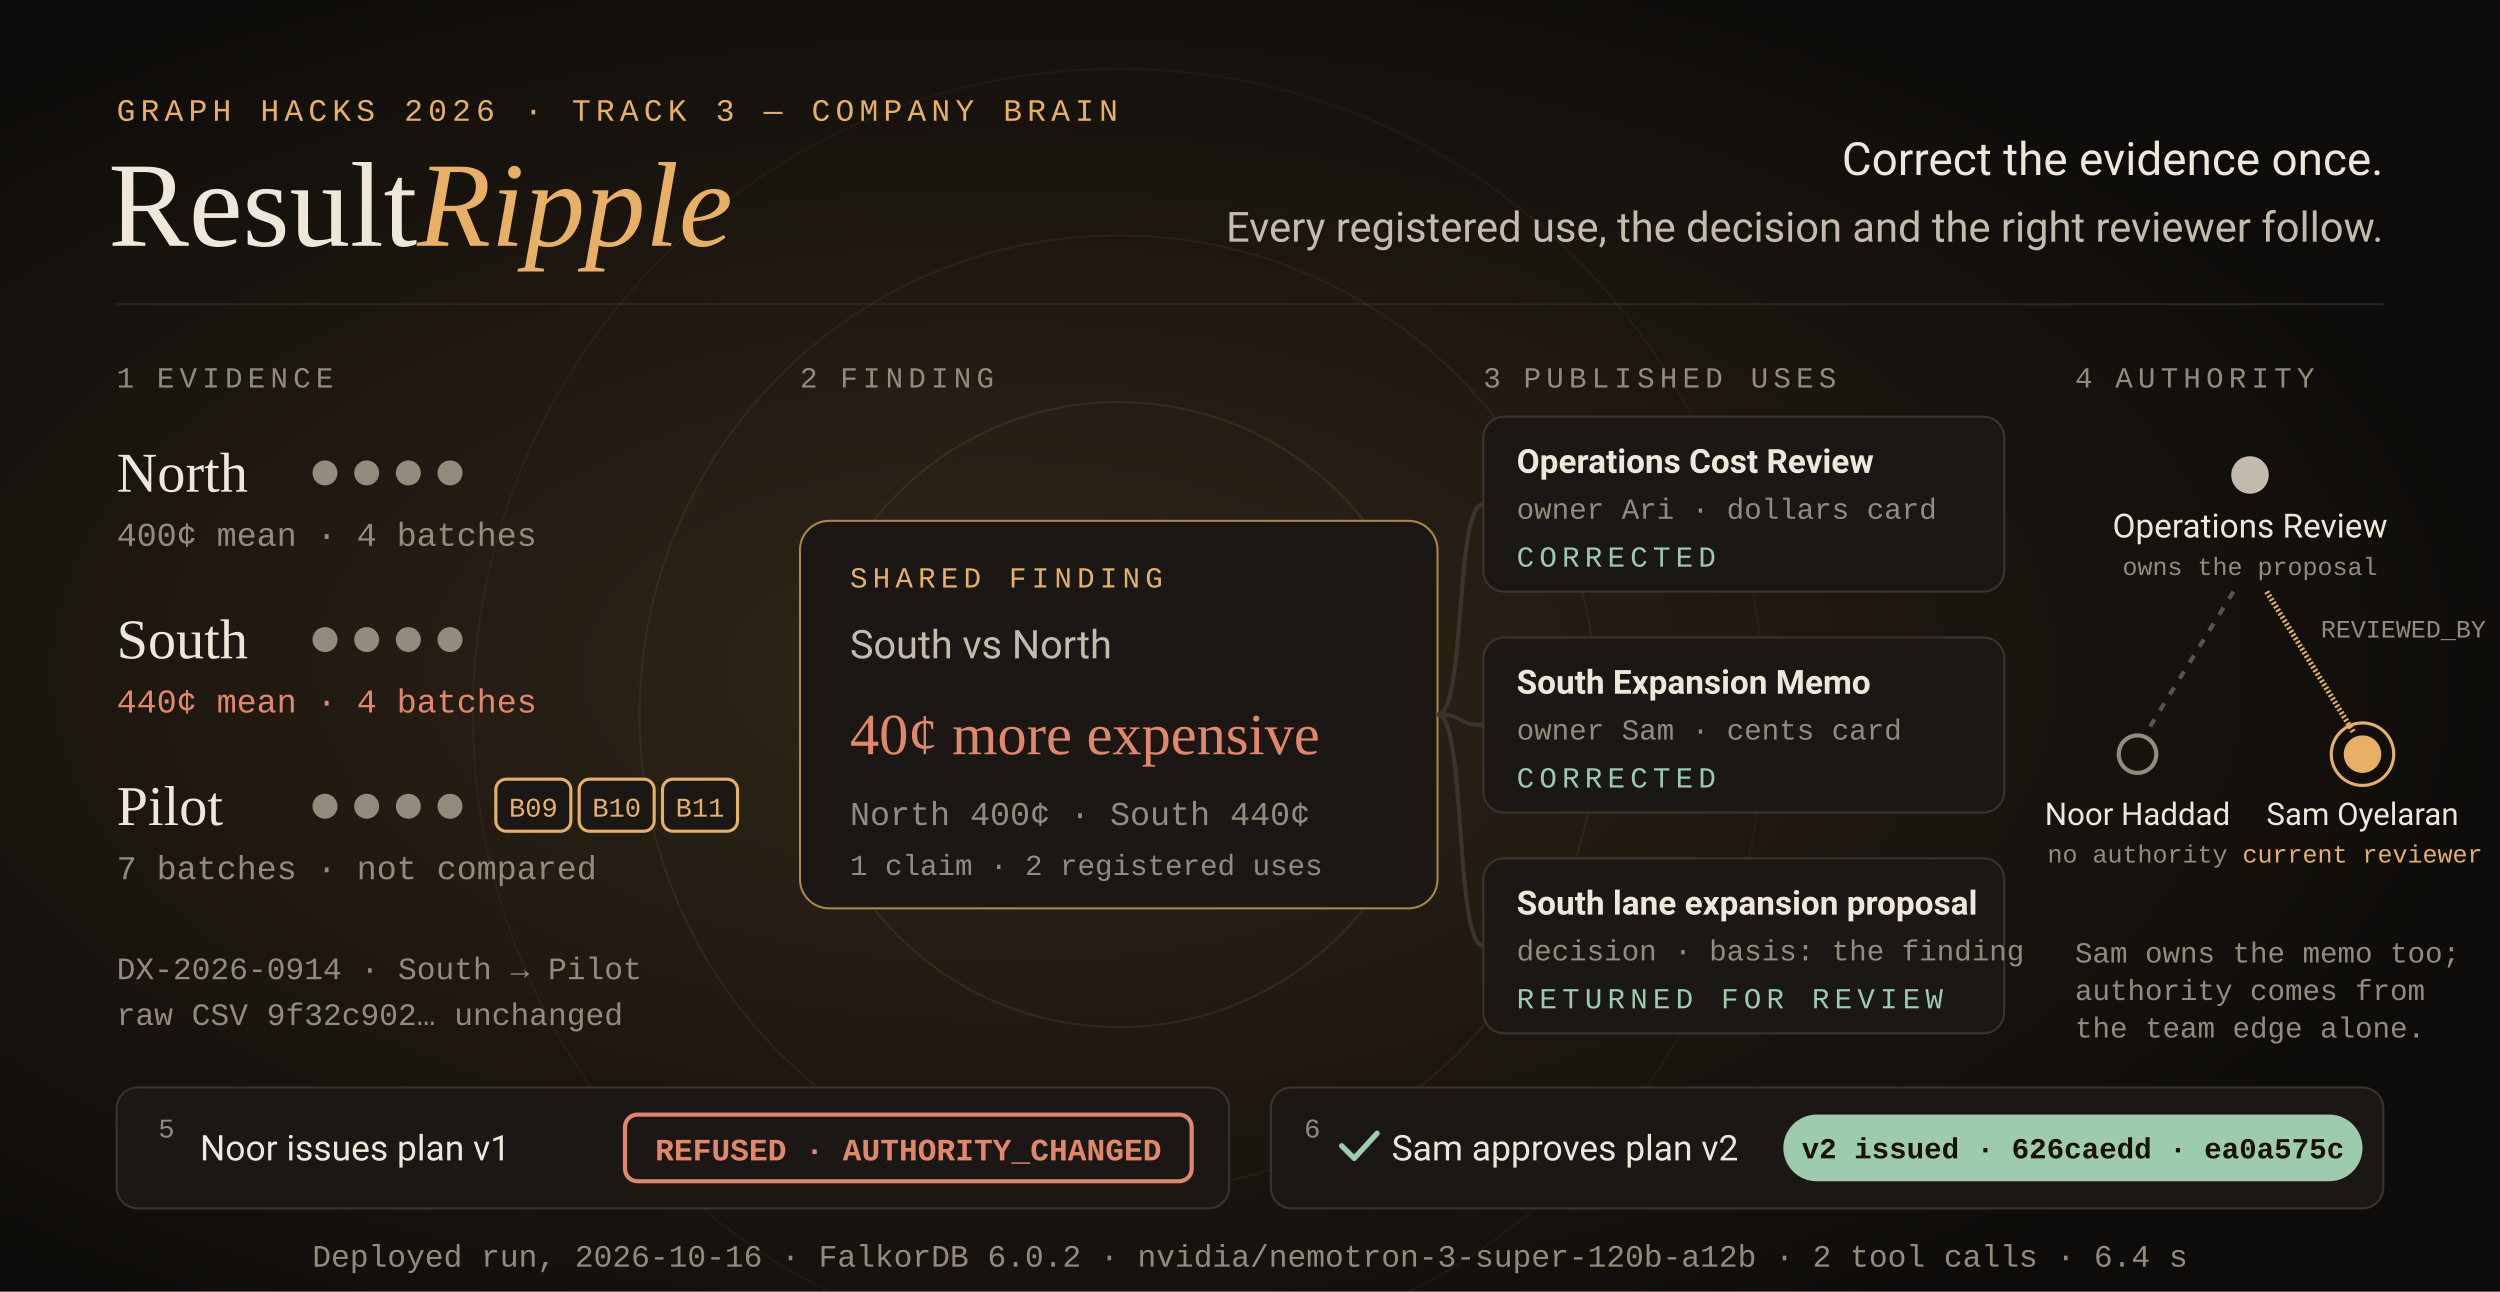
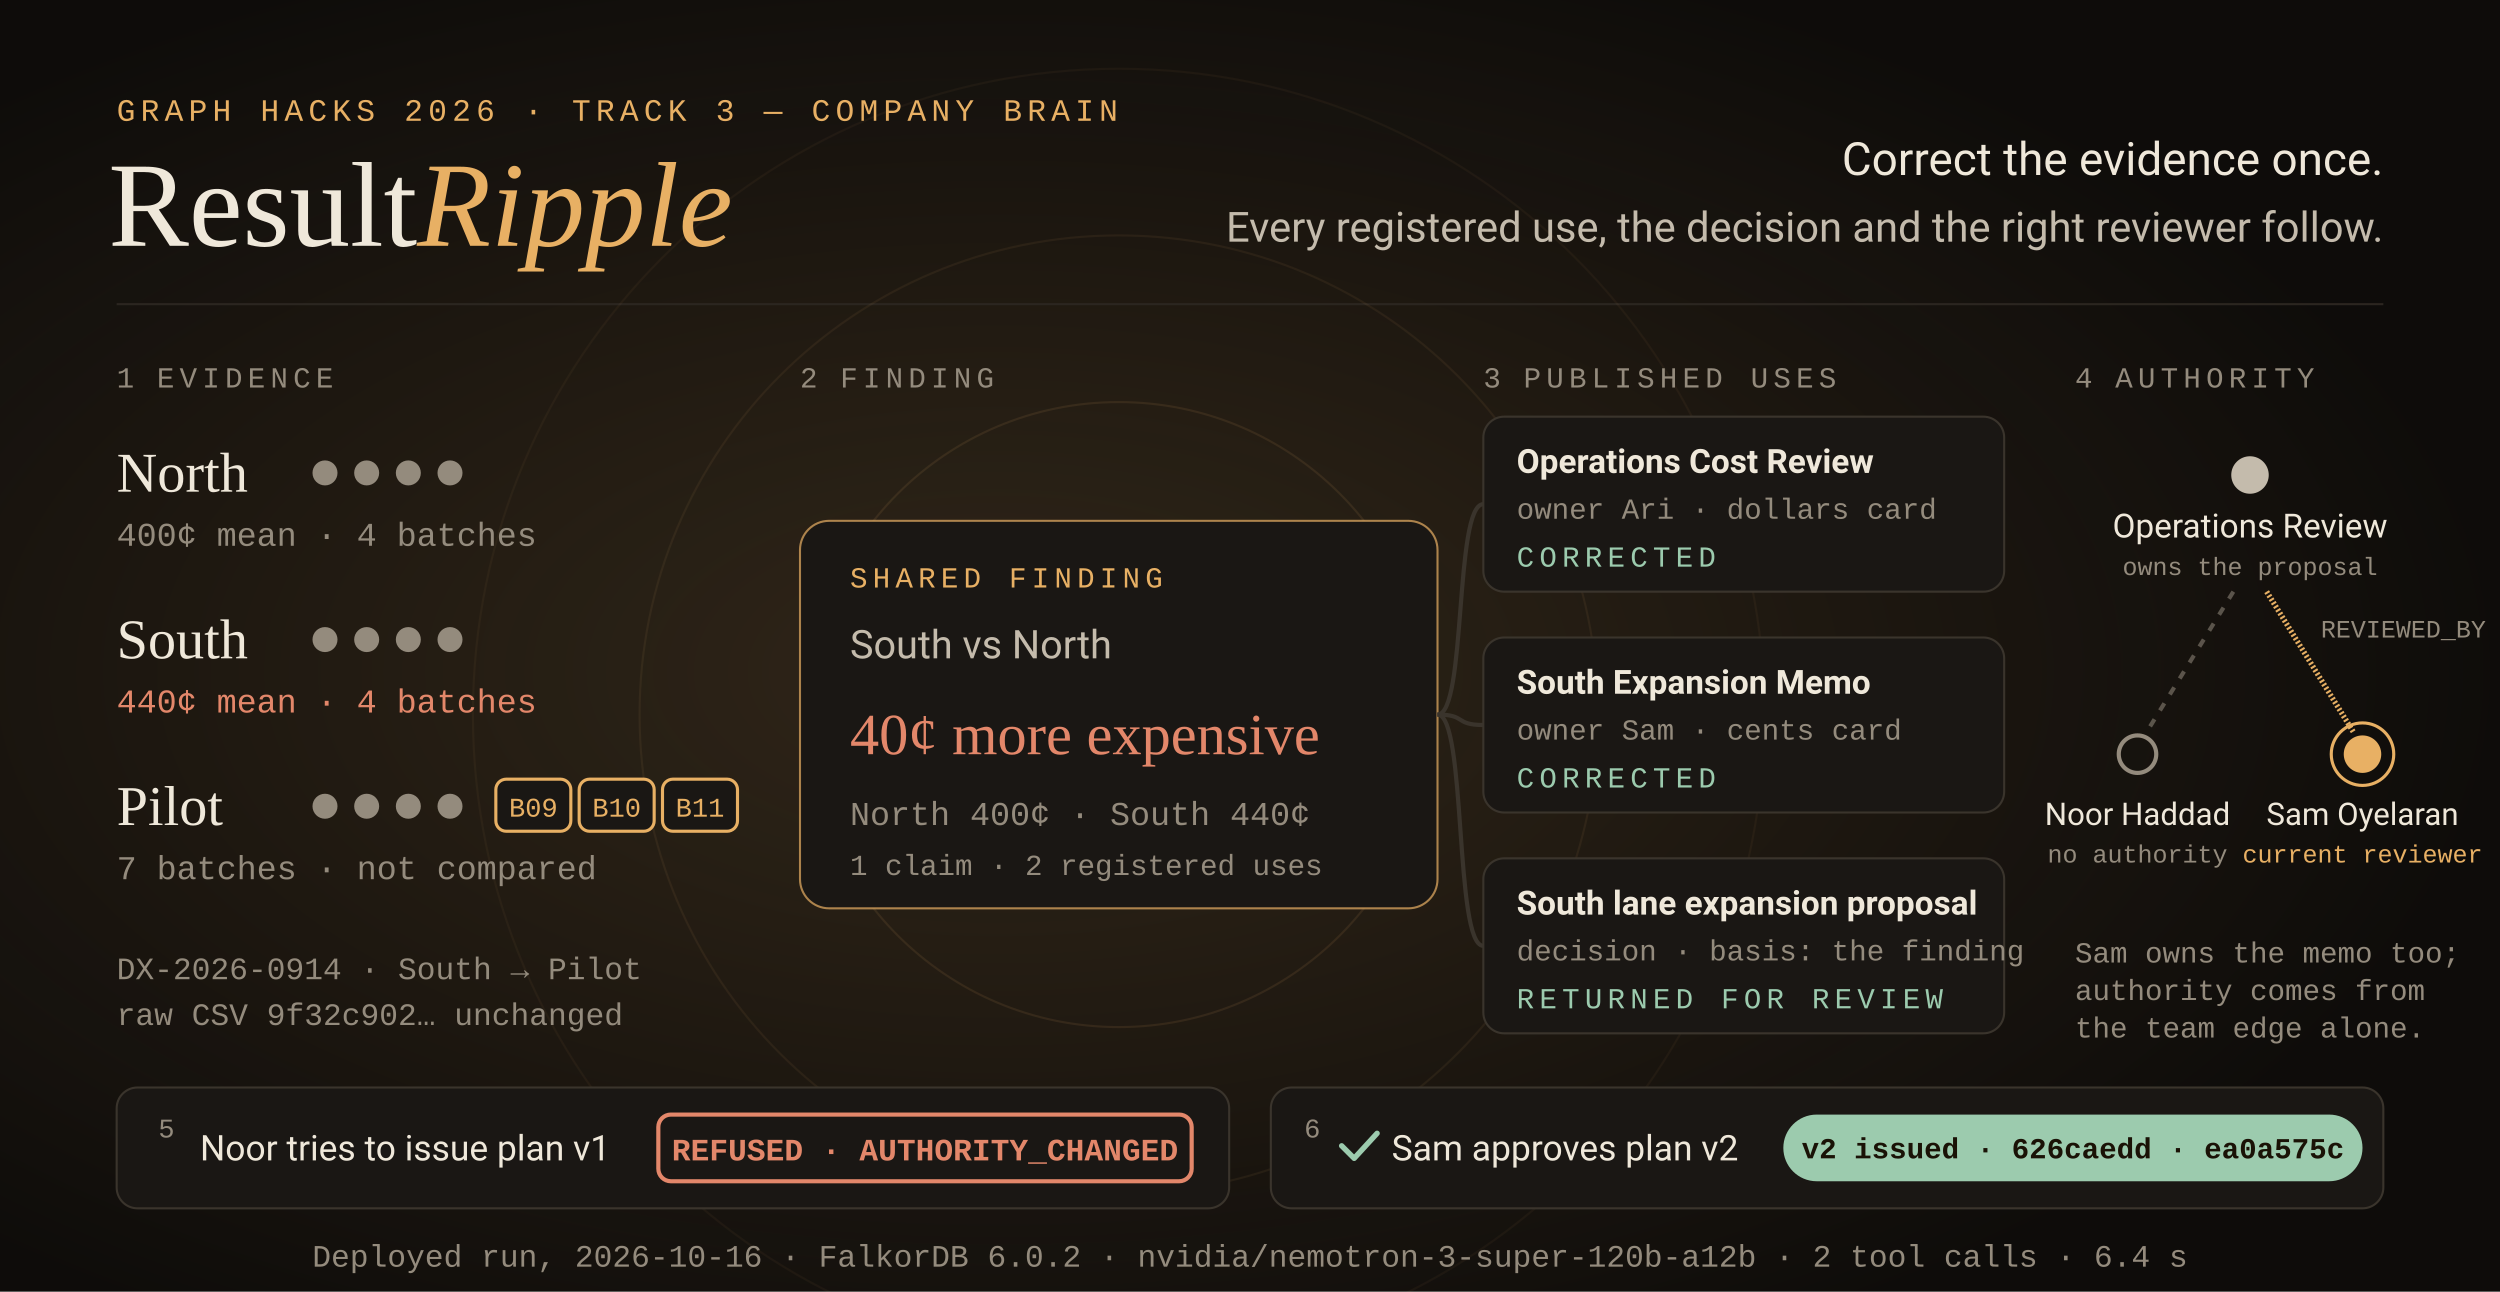
<svg xmlns="http://www.w3.org/2000/svg" viewBox="0 0 1200 620" width="1200" height="620" role="img" aria-labelledby="t d">
  <defs>
    <radialGradient id="g" cx="40%" cy="52%" r="60%">
      <stop offset="0" stop-color="#E8B064" stop-opacity=".16" />
      <stop offset="1" stop-color="#E8B064" stop-opacity="0" />
    </radialGradient>
    <style>
.s{font-family:Georgia, 'Times New Roman', Times, serif}.f{font-family:system-ui, -apple-system, 'Segoe UI', Roboto, Helvetica, Arial, sans-serif}.m{font-family:ui-monospace, 'SF Mono', Menlo, Consolas, 'Liberation Mono', monospace}.ink{fill:#EFE8DA}.ink2{fill:#C4BBAC}.ink3{fill:#948B7D}.amb{fill:#E8B064}.cor{fill:#E3876A}.sag{fill:#9CCBAE}.k{letter-spacing:2.5px}

@media (prefers-reduced-motion:no-preference){
#scene,#chips,#sOld,#sNew,#pOld,#pNew,#fOld,#fNew,#mOld,#mNew,#ring,#p1,#p2,#p3,
#t1o,#t1n,#t2o,#t2n,#t3o,#t3n,#eNoor,#eSam,#samRing,#noorOld,#noorNew,#samNew,#b5,#stamp,#b6,#pill,
#n1,#n2,#n3,#n4{animation-duration:10s;animation-iteration-count:infinite;animation-timing-function:ease-in-out}
#stamp,#pill,#ring{transform-box:fill-box;transform-origin:center}
#scene{animation-name:scene}
@keyframes scene{0%{opacity:0}3%,94%{opacity:1}99%,100%{opacity:0}}
#chips{animation-name:chips}
@keyframes chips{0%,4%{transform:translateY(-80px)}14%,99%{transform:none}100%{transform:translateY(-80px)}}
#sOld,#pOld{animation-name:outB}#sNew,#pNew{animation-name:inB}
@keyframes outB{0%,12%{opacity:1}16%,99%{opacity:0}100%{opacity:1}}
@keyframes inB{0%,12%{opacity:0}16%,99%{opacity:1}100%{opacity:0}}
#fOld,#mOld{animation-name:flipOut}#fNew,#mNew{animation-name:flipIn}
@keyframes flipOut{0%,18%{opacity:1;transform:none}23%,99%{opacity:0;transform:translateY(-14px)}100%{opacity:1;transform:none}}
@keyframes flipIn{0%,20%{opacity:0;transform:translateY(14px)}26%,99%{opacity:1;transform:none}100%{opacity:0;transform:translateY(14px)}}
#ring{animation-name:ring}
@keyframes ring{0%,27%{opacity:0;transform:scale(1)}29%{opacity:.8}42%,100%{opacity:0;transform:scale(2.1)}}
#p1,#p2,#p3{animation-name:pulse}#p2{animation-delay:.25s}#p3{animation-delay:.5s}
@keyframes pulse{0%,28%{opacity:0;stroke-dashoffset:.35}29%{opacity:1}37%{opacity:1;stroke-dashoffset:-1}38%,100%{opacity:0;stroke-dashoffset:-1}}
#t1o{animation-name:o1}#t1n{animation-name:i1}#t2o{animation-name:o2}#t2n{animation-name:i2}#t3o{animation-name:o3}#t3n{animation-name:i3}
@keyframes o1{0%,36%{opacity:1}38%,99%{opacity:0}100%{opacity:1}}@keyframes i1{0%,36%{opacity:0}38%,99%{opacity:1}100%{opacity:0}}
@keyframes o2{0%,39%{opacity:1}41%,99%{opacity:0}100%{opacity:1}}@keyframes i2{0%,39%{opacity:0}41%,99%{opacity:1}100%{opacity:0}}
@keyframes o3{0%,42%{opacity:1}44%,99%{opacity:0}100%{opacity:1}}@keyframes i3{0%,42%{opacity:0}44%,99%{opacity:1}100%{opacity:0}}
#eNoor{animation-name:eNoor}
@keyframes eNoor{0%,46%{opacity:1;stroke-dasharray:none;stroke:#E8B064}52%,99%{opacity:.55}100%{opacity:1;stroke-dasharray:none}}
#eSam{animation-name:eSam}
@keyframes eSam{0%,50%{stroke-dashoffset:1}56%,99%{stroke-dashoffset:0}100%{stroke-dashoffset:1}}
#samRing,#samNew{animation-name:samOn}#noorNew{animation-name:samOn}#noorOld{animation-name:noorOff}
@keyframes samOn{0%,52%{opacity:0}56%,99%{opacity:1}100%{opacity:0}}
@keyframes noorOff{0%,50%{opacity:1}54%,99%{opacity:0}100%{opacity:1}}
#b5{animation-name:b5}
@keyframes b5{0%,57%{opacity:.25}60%,99%{opacity:1}100%{opacity:.25}}
#stamp{animation-name:stamp}
@keyframes stamp{0%,61%{opacity:0;transform:scale(1.5)}64%{opacity:1;transform:scale(.96)}66%,99%{opacity:1;transform:none}100%{opacity:0;transform:scale(1.5)}}
#b6{animation-name:b6}
@keyframes b6{0%,69%{opacity:.25}72%,99%{opacity:1}100%{opacity:.25}}
#pill{animation-name:pill}
@keyframes pill{0%,74%{opacity:0;transform:scale(.8)}78%{opacity:1;transform:scale(1.04)}80%,99%{opacity:1;transform:none}100%{opacity:0;transform:scale(.8)}}
#n1,#n2,#n3,#n4{animation-name:step}
#n1{animation-delay:0s}#n2{animation-delay:1.6s}#n3{animation-delay:2.8s}#n4{animation-delay:4.6s}
@keyframes step{0%{fill:#E8B064}12%,100%{fill:#948B7D}}
}

</style>
  </defs>
  <rect width="1200" height="620" fill="#0E0C0A" />
  <rect width="1200" height="620" fill="url(#g)" />
  <text x="56" y="58" class="m k amb" font-size="15">GRAPH HACKS 2026 · TRACK 3 — COMPANY BRAIN</text>
  <text x="52" y="118" class="s ink" font-size="58">Result<tspan class="amb" font-style="italic">Ripple</tspan>
  </text>
  <text x="1144" y="84" class="f ink" font-size="22" text-anchor="end">Correct the evidence once.</text>
  <text x="1144" y="116" class="f ink2" font-size="20" text-anchor="end">Every registered use, the decision and the right reviewer follow.</text>
  <path d="M56 146H1144" stroke="#2B2620" stroke-width="1" />
  <g id="scene">
    <circle cx="537" cy="343" r="150" fill="none" stroke="#E8B064" stroke-opacity="0.1" />
    <circle cx="537" cy="343" r="230" fill="none" stroke="#E8B064" stroke-opacity="0.07" />
    <circle cx="537" cy="343" r="310" fill="none" stroke="#E8B064" stroke-opacity="0.05" />
    <circle id="ring" cx="537" cy="343" r="150" fill="none" stroke="#E8B064" stroke-width="2" opacity="0" />
    <text x="56" y="186" class="m k ink3" font-size="14">
      <tspan id="n1">1</tspan>  EVIDENCE</text>
    <text x="384" y="186" class="m k ink3" font-size="14">
      <tspan id="n2">2</tspan>  FINDING</text>
    <text x="712" y="186" class="m k ink3" font-size="14">
      <tspan id="n3">3</tspan>  PUBLISHED USES</text>
    <text x="996" y="186" class="m k ink3" font-size="14">
      <tspan id="n4">4</tspan>  AUTHORITY</text>
    <text x="56" y="236" class="s ink" font-size="27">North</text>
    <circle cx="156" cy="227" r="6" fill="#948B7D" />
    <circle cx="176" cy="227" r="6" fill="#948B7D" />
    <circle cx="196" cy="227" r="6" fill="#948B7D" />
    <circle cx="216" cy="227" r="6" fill="#948B7D" />
    <text x="56" y="316" class="s ink" font-size="27">South</text>
    <circle cx="156" cy="307" r="6" fill="#948B7D" />
    <circle cx="176" cy="307" r="6" fill="#948B7D" />
    <circle cx="196" cy="307" r="6" fill="#948B7D" />
    <circle cx="216" cy="307" r="6" fill="#948B7D" />
    <text x="56" y="396" class="s ink" font-size="27">Pilot</text>
    <circle cx="156" cy="387" r="6" fill="#948B7D" />
    <circle cx="176" cy="387" r="6" fill="#948B7D" />
    <circle cx="196" cy="387" r="6" fill="#948B7D" />
    <circle cx="216" cy="387" r="6" fill="#948B7D" />
    <text x="56" y="262" class="m ink3" font-size="16">400¢ mean · 4 batches</text>
    <text id="sOld" x="56" y="342" class="m ink3" font-size="16" opacity="0">360¢ mean · 7 batches</text>
    <text id="sNew" x="56" y="342" class="m cor" font-size="16">440¢ mean · 4 batches</text>
    <text id="pOld" x="56" y="422" class="m ink3" font-size="16" opacity="0">4 batches · not compared</text>
    <text id="pNew" x="56" y="422" class="m ink3" font-size="16">7 batches · not compared</text>
    <g id="chips">
      <rect x="238" y="374" width="36" height="25" rx="5" fill="#1A1714" stroke="#E8B064" stroke-width="1.5" />
      <text x="256" y="392" class="m amb" font-size="13" text-anchor="middle">B09</text>
      <rect x="278" y="374" width="36" height="25" rx="5" fill="#1A1714" stroke="#E8B064" stroke-width="1.5" />
      <text x="296" y="392" class="m amb" font-size="13" text-anchor="middle">B10</text>
      <rect x="318" y="374" width="36" height="25" rx="5" fill="#1A1714" stroke="#E8B064" stroke-width="1.5" />
      <text x="336" y="392" class="m amb" font-size="13" text-anchor="middle">B11</text>
    </g>
    <text x="56" y="470" class="m ink3" font-size="15">DX-2026-0914 · South → Pilot</text>
    <text x="56" y="492" class="m ink3" font-size="15">raw CSV 9f32c902… unchanged</text>
    <rect x="384" y="250" width="306" height="186" rx="14" fill="#1A1714" stroke="#E8B064" stroke-opacity=".7" />
    <text x="408" y="282" class="m k amb" font-size="14">SHARED FINDING</text>
    <text x="408" y="316" class="f ink2" font-size="19">South vs North</text>
    <text id="fOld" x="408" y="362" class="s ink" font-size="28" opacity="0">40¢ cheaper</text>
    <text id="fNew" x="408" y="362" class="s cor" font-size="28">40¢ more expensive</text>
    <text id="mOld" x="408" y="396" class="m ink3" font-size="16" opacity="0">North 400¢ · South 360¢</text>
    <text id="mNew" x="408" y="396" class="m ink3" font-size="16">North 400¢ · South 440¢</text>
    <text x="408" y="420" class="m ink3" font-size="14">1 claim · 2 registered uses</text>
    <path d="M690 343C704 343 698 242 712 242" fill="none" stroke="#3A342C" stroke-width="2" />
    <path id="p1" d="M690 343C704 343 698 242 712 242" pathLength="1" fill="none" stroke="#E8B064" stroke-width="3" stroke-linecap="round" stroke-dasharray=".35 1" stroke-dashoffset=".35" opacity="0" />
    <path d="M690 343C704 343 698 348 712 348" fill="none" stroke="#3A342C" stroke-width="2" />
    <path id="p2" d="M690 343C704 343 698 348 712 348" pathLength="1" fill="none" stroke="#E8B064" stroke-width="3" stroke-linecap="round" stroke-dasharray=".35 1" stroke-dashoffset=".35" opacity="0" />
    <path d="M690 343C704 343 698 454 712 454" fill="none" stroke="#3A342C" stroke-width="2" />
    <path id="p3" d="M690 343C704 343 698 454 712 454" pathLength="1" fill="none" stroke="#E8B064" stroke-width="3" stroke-linecap="round" stroke-dasharray=".35 1" stroke-dashoffset=".35" opacity="0" />
    <rect x="712" y="200" width="250" height="84" rx="10" fill="#1A1714" stroke="#3A342C" />
    <text x="728" y="227" class="f ink" font-size="16" font-weight="600">Operations Cost Review</text>
    <text x="728" y="249" class="m ink3" font-size="14">owner Ari · dollars card</text>
    <text id="t1o" x="728" y="272" class="m k ink3" font-size="14" opacity="0">CURRENT</text>
    <text id="t1n" x="728" y="272" class="m k sag" font-size="14">CORRECTED</text>
    <rect x="712" y="306" width="250" height="84" rx="10" fill="#1A1714" stroke="#3A342C" />
    <text x="728" y="333" class="f ink" font-size="16" font-weight="600">South Expansion Memo</text>
    <text x="728" y="355" class="m ink3" font-size="14">owner Sam · cents card</text>
    <text id="t2o" x="728" y="378" class="m k ink3" font-size="14" opacity="0">CURRENT</text>
    <text id="t2n" x="728" y="378" class="m k sag" font-size="14">CORRECTED</text>
    <rect x="712" y="412" width="250" height="84" rx="10" fill="#1A1714" stroke="#3A342C" />
    <text x="728" y="439" class="f ink" font-size="16" font-weight="600">South lane expansion proposal</text>
    <text x="728" y="461" class="m ink3" font-size="14">decision · basis: the finding</text>
    <text id="t3o" x="728" y="484" class="m k ink3" font-size="14" opacity="0">PROPOSED</text>
    <text id="t3n" x="728" y="484" class="m k sag" font-size="14">RETURNED FOR REVIEW</text>
    <circle cx="1080" cy="228" r="9" fill="#C4BBAC" />
    <text x="1080" y="258" class="f ink" font-size="16" text-anchor="middle">Operations Review</text>
    <text x="1080" y="276" class="m ink3" font-size="12" text-anchor="middle">owns the proposal</text>
    <path id="eNoor" d="M1072 284L1030 352" stroke="#948B7D" stroke-width="2" stroke-dasharray="4 5" opacity=".55" />
    <path id="eSam" d="M1088 284L1130 352" pathLength="1" stroke="#E8B064" stroke-width="2.6" stroke-dasharray="1 1" stroke-dashoffset="0" />
    <text x="1114" y="306" class="m ink3" font-size="12">REVIEWED_BY</text>
    <circle cx="1026" cy="362" r="9" fill="none" stroke="#948B7D" stroke-width="2" />
    <circle id="samRing" cx="1134" cy="362" r="15" fill="none" stroke="#E8B064" stroke-width="1.5" />
    <circle cx="1134" cy="362" r="9" fill="#E8B064" />
    <text x="1026" y="396" class="f ink" font-size="15" text-anchor="middle">Noor Haddad</text>
    <text id="noorOld" x="1026" y="414" class="m amb" font-size="12" text-anchor="middle" opacity="0">reviewer</text>
    <text id="noorNew" x="1026" y="414" class="m ink3" font-size="12" text-anchor="middle">no authority</text>
    <text x="1134" y="396" class="f ink" font-size="15" text-anchor="middle">Sam Oyelaran</text>
    <text id="samNew" x="1134" y="414" class="m amb" font-size="12" text-anchor="middle">current reviewer</text>
    <text x="996" y="462" class="m ink3" font-size="14">Sam owns the memo too;</text>
    <text x="996" y="480" class="m ink3" font-size="14">authority comes from</text>
    <text x="996" y="498" class="m ink3" font-size="14">the team edge alone.</text>
    <g id="b5">
      <rect x="56" y="522" width="534" height="58" rx="10" fill="#1A1714" stroke="#3A342C" />
      <text x="76" y="546" class="m ink3" font-size="13">5</text>
-       <text x="96" y="557" class="f ink" font-size="17">Noor issues plan v1</text>
+       <text x="96" y="557" class="f ink" font-size="17">Noor tries to issue plan v1</text>
      <g id="stamp">
-         <rect x="300" y="535" width="272" height="32" rx="6" fill="none" stroke="#E3876A" stroke-width="2" />
-         <text x="436" y="557" class="m cor" font-size="15" font-weight="700" text-anchor="middle">REFUSED · AUTHORITY_CHANGED</text>
+         <rect x="316" y="535" width="256" height="32" rx="6" fill="none" stroke="#E3876A" stroke-width="2" />
+         <text x="444" y="557" class="m cor" font-size="15" font-weight="700" text-anchor="middle">REFUSED · AUTHORITY_CHANGED</text>
      </g>
    </g>
    <g id="b6">
      <rect x="610" y="522" width="534" height="58" rx="10" fill="#1A1714" stroke="#3A342C" />
      <text x="626" y="546" class="m ink3" font-size="13">6</text>
      <g stroke="#9CCBAE" transform="translate(642 540)">
        <path d="M2 10l6 6L19 4" fill="none" stroke-width="2.6" stroke-linecap="round" stroke-linejoin="round" />
      </g>
      <text x="668" y="557" class="f ink" font-size="17">Sam approves plan v2</text>
      <g id="pill">
        <rect x="856" y="535" width="278" height="32" rx="16" fill="#9CCBAE" />
        <text x="995" y="556" class="m" font-size="14" font-weight="700" fill="#1A1206" text-anchor="middle">v2 issued · 626caedd · ea0a575c</text>
      </g>
    </g>
  </g>
  <text x="600" y="608" class="m ink3" font-size="15" text-anchor="middle">Deployed run, 2026-10-16 · FalkorDB 6.0.2 · nvidia/nemotron-3-super-120b-a12b · 2 tool calls · 6.4 s</text>
</svg>
